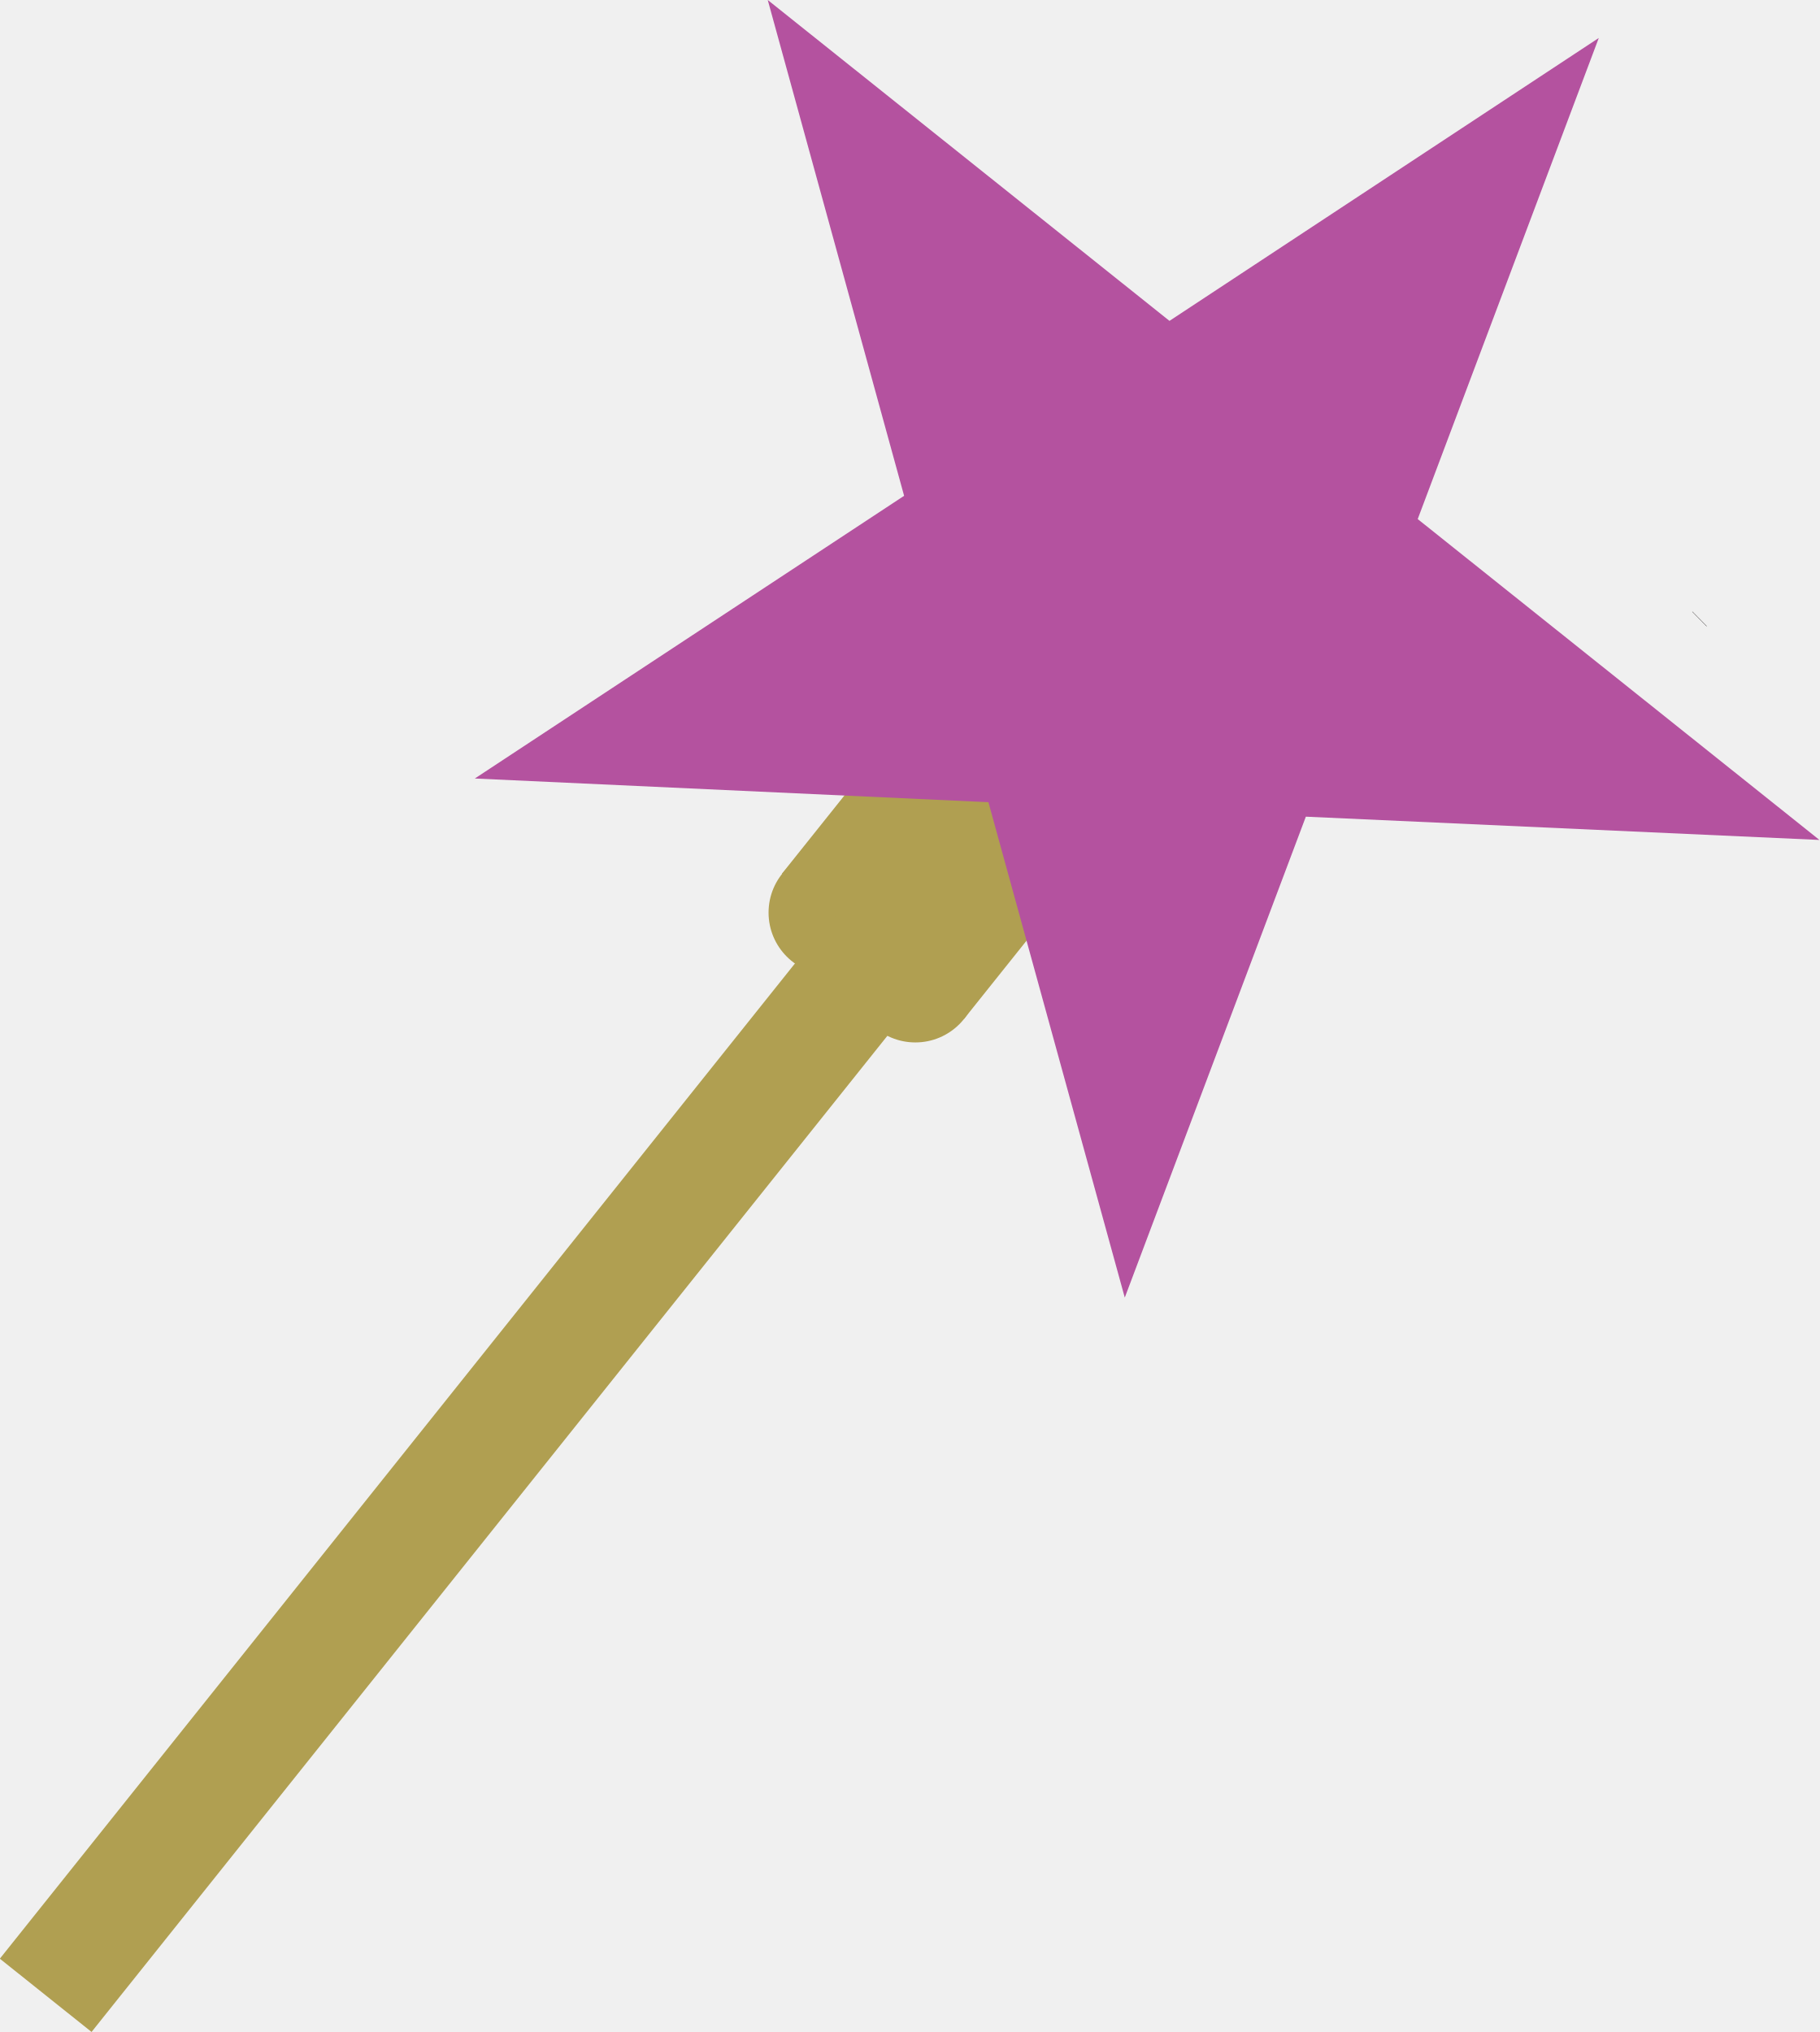
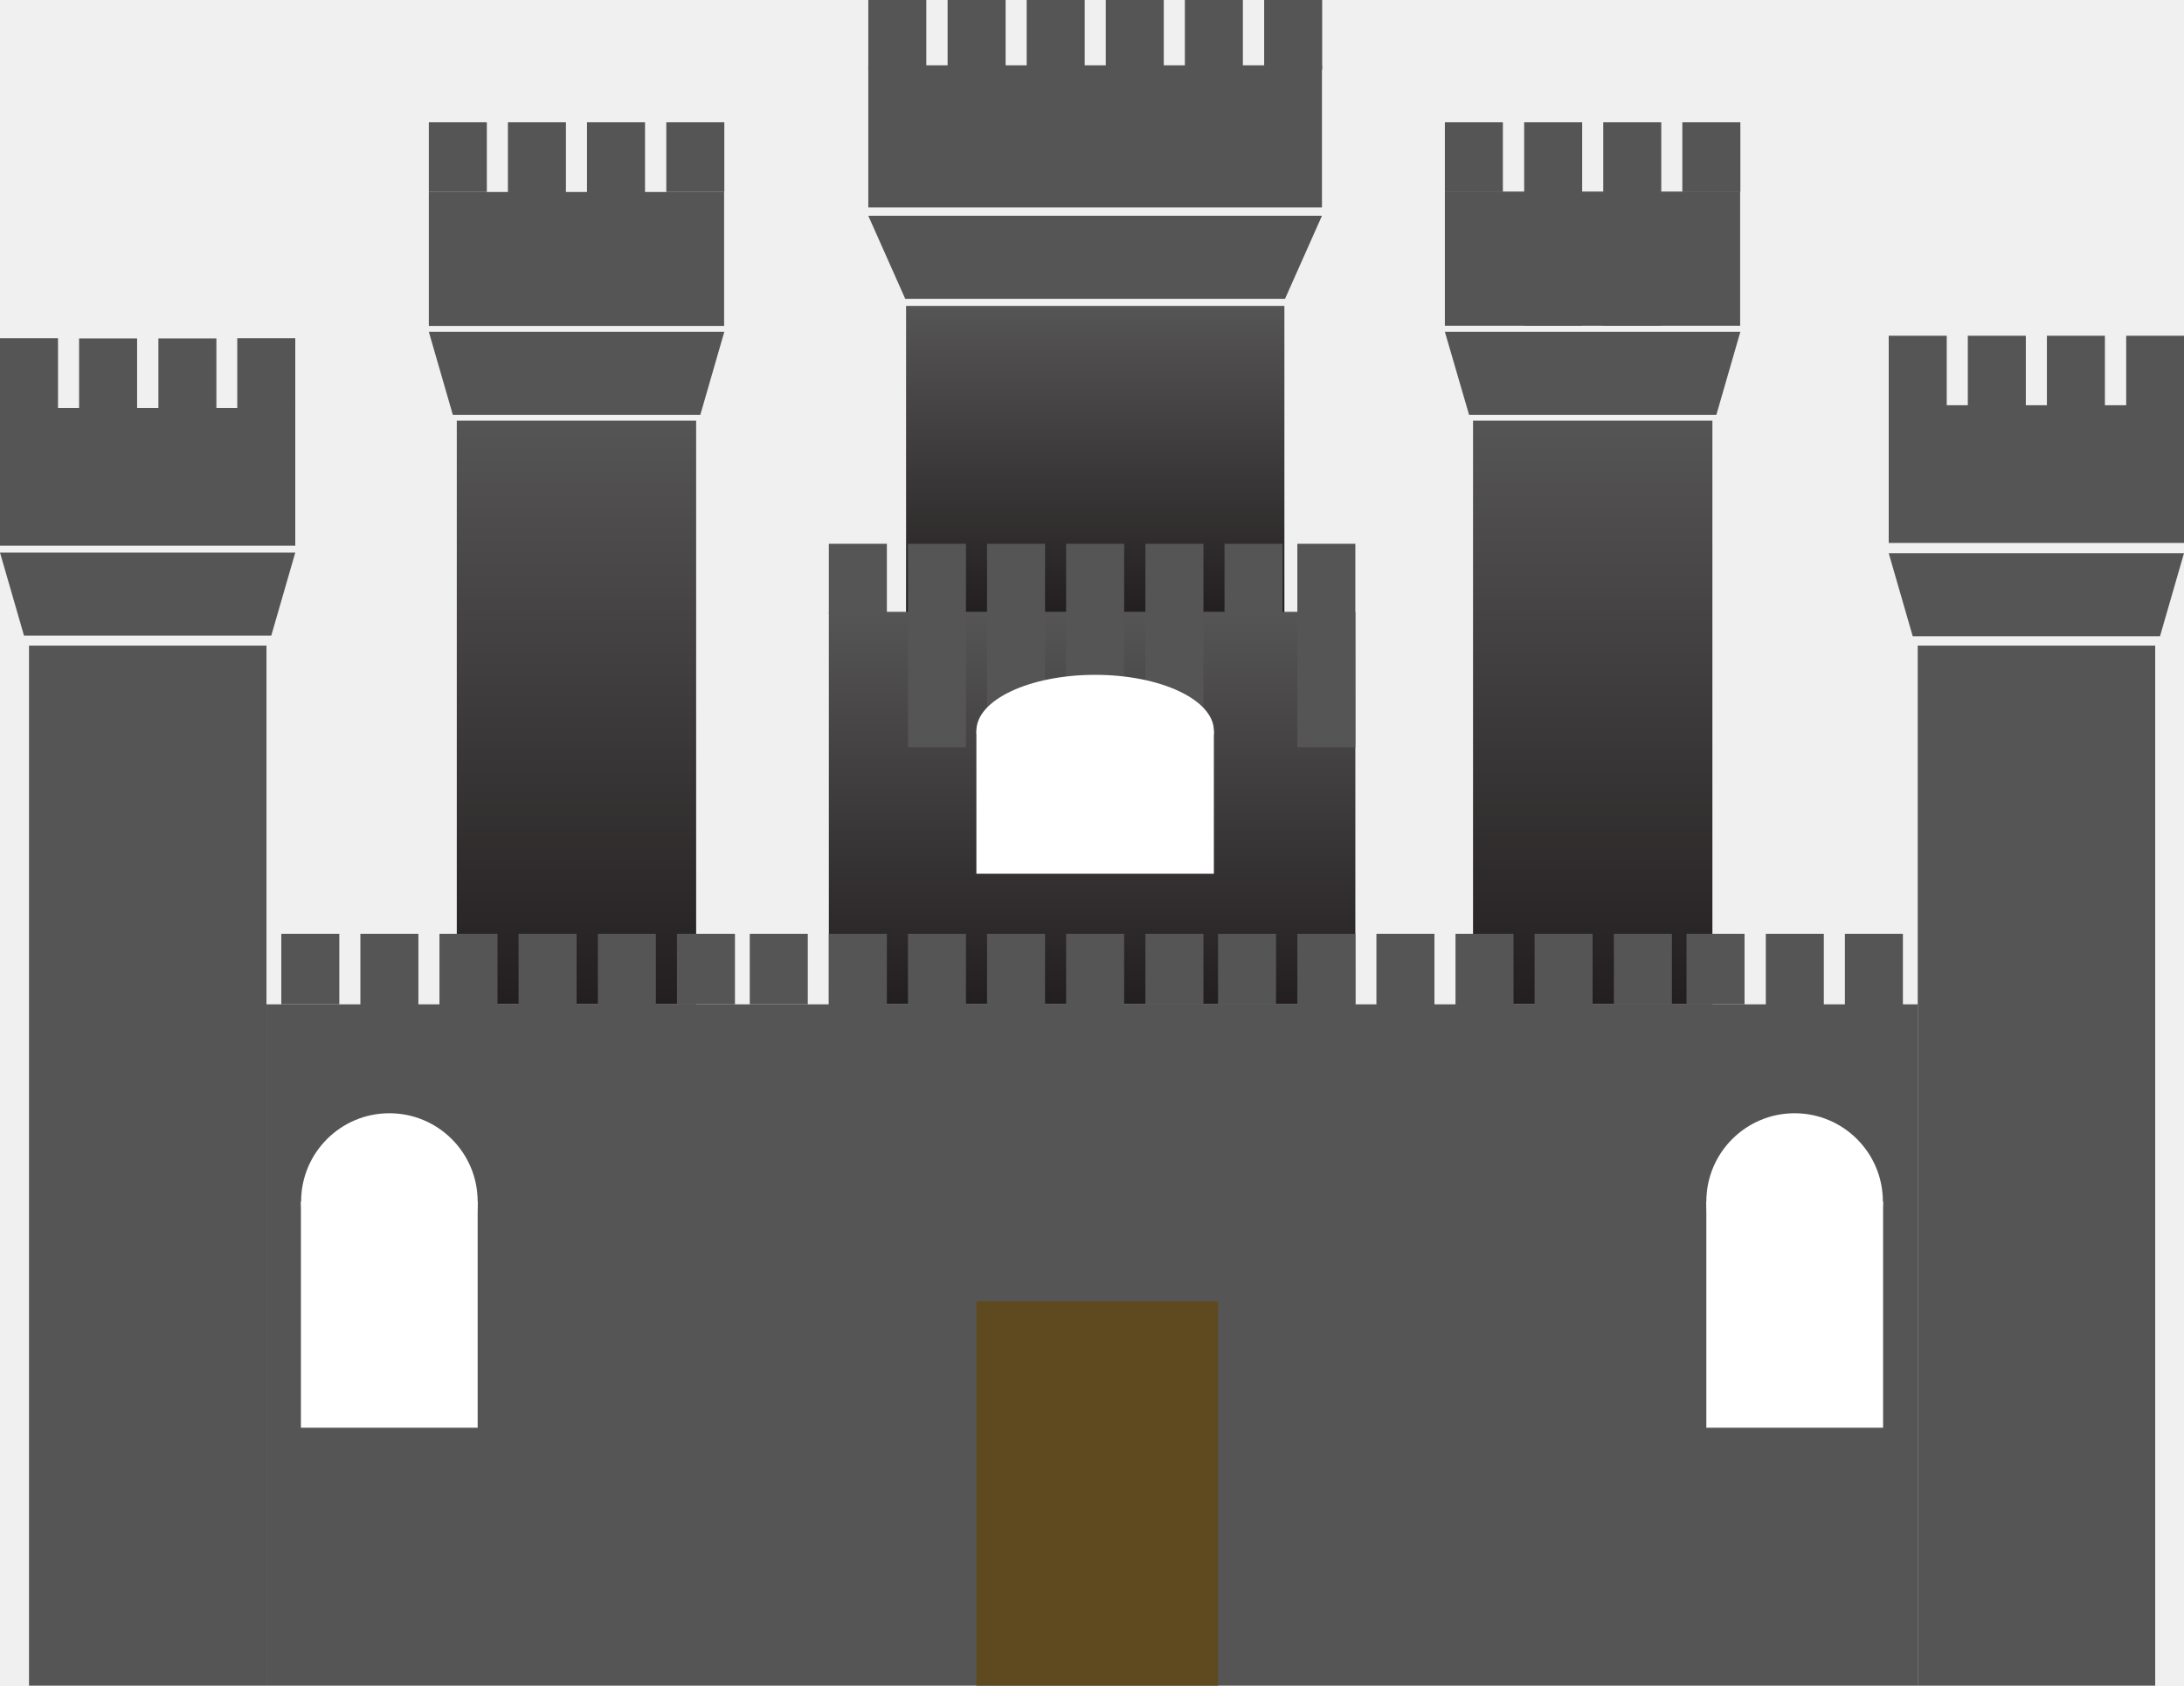
- <svg xmlns="http://www.w3.org/2000/svg" id="Layer_2" data-name="Layer 2" viewBox="0 0 89.13 99.55">
+ <svg xmlns="http://www.w3.org/2000/svg" xmlns:xlink="http://www.w3.org/1999/xlink" id="Layer_2" data-name="Layer 2" viewBox="0 0 104.66 80.78">
  <defs>
    <style>
      .cls-1 {
-         fill: #b09f51;
+         fill: url(#linear-gradient-2);
      }

      .cls-2 {
-         fill: none;
-         stroke: #231f20;
-         stroke-miterlimit: 10;
+         fill: #fff;
      }

      .cls-3 {
-         fill: #b4529f;
+         fill: url(#linear-gradient-4);
+       }
+ 
+       .cls-4 {
+         fill: url(#linear-gradient-3);
+       }
+ 
+       .cls-5 {
+         fill: #5f491f;
+       }
+ 
+       .cls-6 {
+         fill: #565555;
+       }
+ 
+       .cls-7 {
+         fill: url(#linear-gradient);
      }
    </style>
+     <linearGradient id="linear-gradient" x1="52.48" y1="14.66" x2="52.48" y2="29.47" gradientUnits="userSpaceOnUse">
+       <stop offset="0" stop-color="#565555" />
+       <stop offset="1" stop-color="#231f20" />
+     </linearGradient>
+     <linearGradient id="linear-gradient-2" x1="27.63" y1="20.16" x2="27.63" y2="48.13" xlink:href="#linear-gradient" />
+     <linearGradient id="linear-gradient-3" x1="76.32" y1="20.16" x2="76.32" y2="48.13" xlink:href="#linear-gradient" />
+     <linearGradient id="linear-gradient-4" x1="52.33" y1="29.32" x2="52.33" y2="48.13" xlink:href="#linear-gradient" />
  </defs>
  <g id="Layer_1-2" data-name="Layer 1">
-     <g id="uuid-a9384074-5bfb-4467-82c9-0b89e24ad686" data-name="Layer 1-2">
-       <line class="cls-2" x1="83.26" y1="30.32" x2="83.25" y2="30.33" />
-       <rect class="cls-1" x="42.33" y="31.32" width="11.41" height="16.89" transform="translate(35.32 -21.28) rotate(38.62)" />
-       <polygon class="cls-3" points="78.32 1.86 69.45 25.43 89.13 41.15 63.97 40.01 55.1 63.57 48.42 39.3 23.26 38.14 44.29 24.29 37.61 0 57.29 15.72 78.32 1.86" />
-       <circle class="cls-1" cx="40.7" cy="44.71" r="3.05" />
-       <circle class="cls-1" cx="44.84" cy="48.02" r="3.05" />
-       <rect class="cls-1" x="19.79" y="39.47" width="5.75" height="65.44" transform="translate(50.01 1.64) rotate(38.62)" />
+     <rect class="cls-7" x="43.42" y="14.66" width="18.13" height="14.81" />
+     <rect class="cls-1" x="21.89" y="20.16" width="11.47" height="27.97" />
+     <rect class="cls-4" x="70.59" y="20.16" width="11.47" height="27.97" />
+     <rect class="cls-3" x="39.72" y="29.32" width="25.23" height="18.81" />
+     <rect class="cls-6" x="69.24" y="5.86" width="2.78" height="3.34" />
+     <rect class="cls-6" x="73.04" y="5.86" width="2.78" height="9.75" />
+     <rect class="cls-6" x="76.83" y="5.86" width="2.78" height="9.75" />
+     <rect class="cls-6" x="80.62" y="5.86" width="2.78" height="3.34" />
+     <g>
+       <rect class="cls-6" x="41.61" width="2.78" height="3.34" />
+       <rect class="cls-6" x="45.41" width="2.78" height="9.75" />
+       <rect class="cls-6" x="49.2" width="2.78" height="9.75" />
+       <rect class="cls-6" x="52.99" width="2.78" height="9.75" />
+       <rect class="cls-6" x="56.78" width="2.78" height="9.75" />
+       <rect class="cls-6" x="60.58" width="2.78" height="3.34" />
+       <rect class="cls-6" x="41.61" y="3.13" width="21.74" height="6.81" />
    </g>
+     <g>
+       <rect class="cls-6" x="39.72" y="26.06" width="2.78" height="3.34" />
+       <rect class="cls-6" x="43.51" y="26.06" width="2.78" height="9.75" />
+       <rect class="cls-6" x="47.3" y="26.06" width="2.78" height="9.75" />
+       <rect class="cls-6" x="51.09" y="26.06" width="2.78" height="9.75" />
+       <rect class="cls-6" x="54.89" y="26.06" width="2.78" height="9.75" />
+       <rect class="cls-6" x="62.17" y="26.06" width="2.78" height="9.75" />
+       <rect class="cls-6" x="58.68" y="26.06" width="2.78" height="3.34" />
+     </g>
+     <g>
+       <rect class="cls-6" x="90.51" y="16.09" width="2.78" height="3.34" />
+       <rect class="cls-6" x="94.3" y="16.09" width="2.78" height="9.75" />
+       <rect class="cls-6" x="98.09" y="16.09" width="2.78" height="9.75" />
+       <rect class="cls-6" x="101.89" y="16.09" width="2.78" height="3.34" />
+       <rect class="cls-6" x="90.51" y="19.42" width="14.15" height="6.6" />
+     </g>
+     <g>
+       <rect class="cls-6" x="31.93" y="5.86" width="2.78" height="3.34" transform="translate(66.64 15.06) rotate(-180)" />
+       <rect class="cls-6" x="28.14" y="5.86" width="2.78" height="9.75" transform="translate(59.05 21.47) rotate(-180)" />
+       <rect class="cls-6" x="24.35" y="5.86" width="2.78" height="9.75" transform="translate(51.47 21.47) rotate(-180)" />
+       <rect class="cls-6" x="20.55" y="5.86" width="2.78" height="3.34" transform="translate(43.88 15.06) rotate(-180)" />
+     </g>
+     <g>
+       <rect class="cls-6" x="11.38" y="16.21" width="2.78" height="3.34" transform="translate(25.53 35.76) rotate(-180)" />
+       <rect class="cls-6" x="7.58" y="16.21" width="2.78" height="9.75" transform="translate(17.95 42.18) rotate(-180)" />
+       <rect class="cls-6" x="3.79" y="16.21" width="2.78" height="9.75" transform="translate(10.36 42.18) rotate(-180)" />
+       <rect class="cls-6" x="0" y="16.21" width="2.78" height="3.34" transform="translate(2.78 35.76) rotate(-180)" />
+       <rect class="cls-6" x="0" y="19.55" width="14.15" height="6.6" transform="translate(14.15 45.7) rotate(-180)" />
+     </g>
+     <polygon class="cls-6" points="13 30.46 1.15 30.46 0 26.48 14.15 26.48 13 30.46" />
+     <polygon class="cls-6" points="33.56 19.88 21.7 19.88 20.55 15.9 34.71 15.9 33.56 19.88" />
+     <polygon class="cls-6" points="61.58 14.32 43.38 14.32 41.61 10.34 63.35 10.34 61.58 14.32" />
+     <polygon class="cls-6" points="91.66 30.49 103.51 30.49 104.66 26.51 90.51 26.51 91.66 30.49" />
+     <polygon class="cls-6" points="70.4 19.88 82.25 19.88 83.4 15.9 69.24 15.9 70.4 19.88" />
+     <rect class="cls-6" x="20.55" y="9.2" width="14.15" height="6.42" />
+     <rect class="cls-6" x="69.24" y="9.18" width="14.15" height="6.43" />
+     <rect class="cls-6" x="1.39" y="30.94" width="11.38" height="49.84" />
+     <rect class="cls-6" x="91.9" y="30.94" width="11.38" height="49.84" />
+     <rect class="cls-6" x="12.77" y="48.13" width="79.13" height="32.65" />
+     <g>
+       <rect class="cls-6" x="13.48" y="44.75" width="2.78" height="3.38" />
+       <rect class="cls-6" x="17.27" y="44.75" width="2.78" height="9.75" />
+       <rect class="cls-6" x="21.06" y="44.75" width="2.78" height="9.75" />
+       <rect class="cls-6" x="24.85" y="44.75" width="2.78" height="9.75" />
+       <rect class="cls-6" x="28.65" y="44.75" width="2.78" height="9.75" />
+       <rect class="cls-6" x="32.44" y="44.75" width="2.78" height="3.38" />
+     </g>
+     <g>
+       <rect class="cls-6" x="35.93" y="44.75" width="2.78" height="3.38" />
+       <rect class="cls-6" x="39.72" y="44.75" width="2.78" height="9.75" />
+       <rect class="cls-6" x="43.51" y="44.75" width="2.78" height="9.75" />
+       <rect class="cls-6" x="47.3" y="44.75" width="2.78" height="9.75" />
+       <rect class="cls-6" x="51.09" y="44.75" width="2.78" height="9.75" />
+       <rect class="cls-6" x="54.89" y="44.75" width="2.78" height="3.38" />
+     </g>
+     <g>
+       <rect class="cls-6" x="58.37" y="44.75" width="2.78" height="3.38" />
+       <rect class="cls-6" x="62.17" y="44.75" width="2.78" height="9.75" />
+       <rect class="cls-6" x="65.96" y="44.75" width="2.78" height="9.75" />
+       <rect class="cls-6" x="69.75" y="44.75" width="2.78" height="9.75" />
+       <rect class="cls-6" x="73.54" y="44.75" width="2.78" height="9.75" />
+       <rect class="cls-6" x="77.34" y="44.75" width="2.78" height="3.38" />
+     </g>
+     <g>
+       <rect class="cls-6" x="80.82" y="44.75" width="2.78" height="3.38" />
+       <rect class="cls-6" x="84.62" y="44.75" width="2.78" height="9.75" />
+       <rect class="cls-6" x="88.41" y="44.75" width="2.78" height="9.75" />
+     </g>
+     <rect class="cls-2" x="14.42" y="57.58" width="8.47" height="10.84" />
+     <circle class="cls-2" cx="18.66" cy="57.58" r="4.23" />
+     <rect class="cls-2" x="81.77" y="57.58" width="8.47" height="10.84" />
+     <circle class="cls-2" cx="86" cy="57.58" r="4.23" />
+     <rect class="cls-2" x="46.79" y="35.02" width="11.38" height="6.85" />
+     <ellipse class="cls-2" cx="52.48" cy="35.02" rx="5.69" ry="2.68" />
+     <rect class="cls-5" x="46.79" y="62.36" width="11.58" height="18.42" />
  </g>
</svg>
